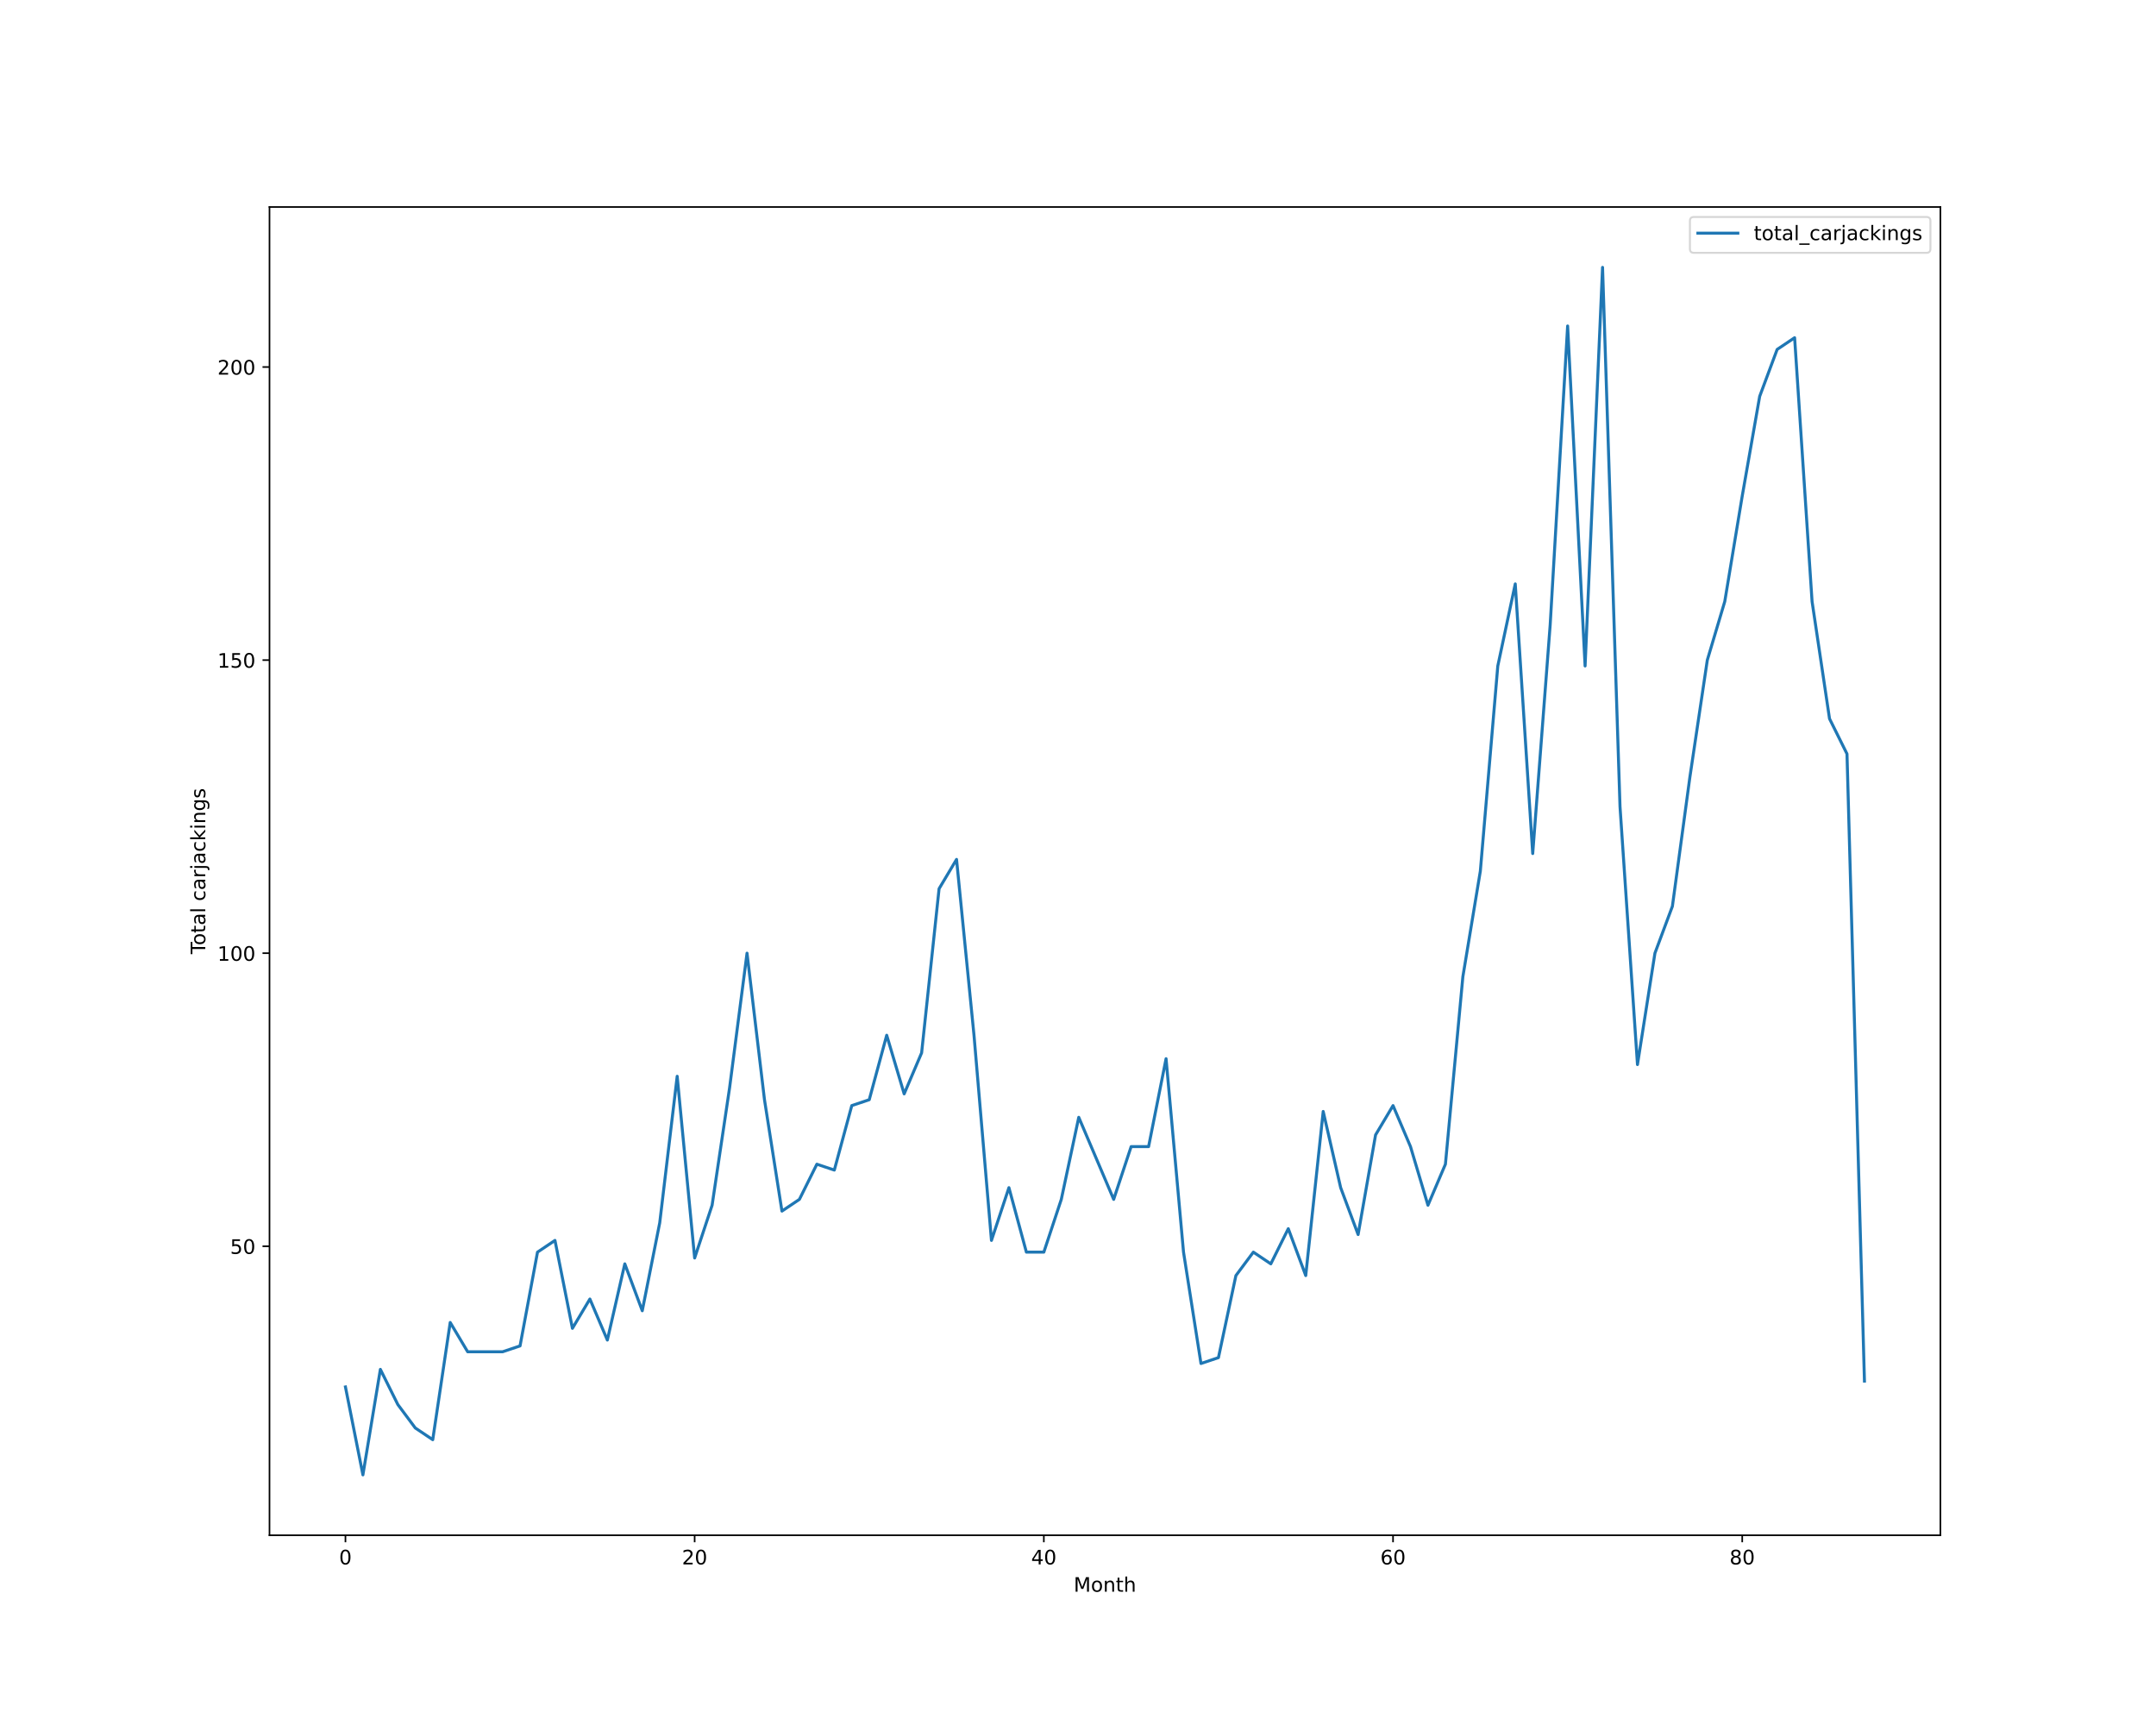
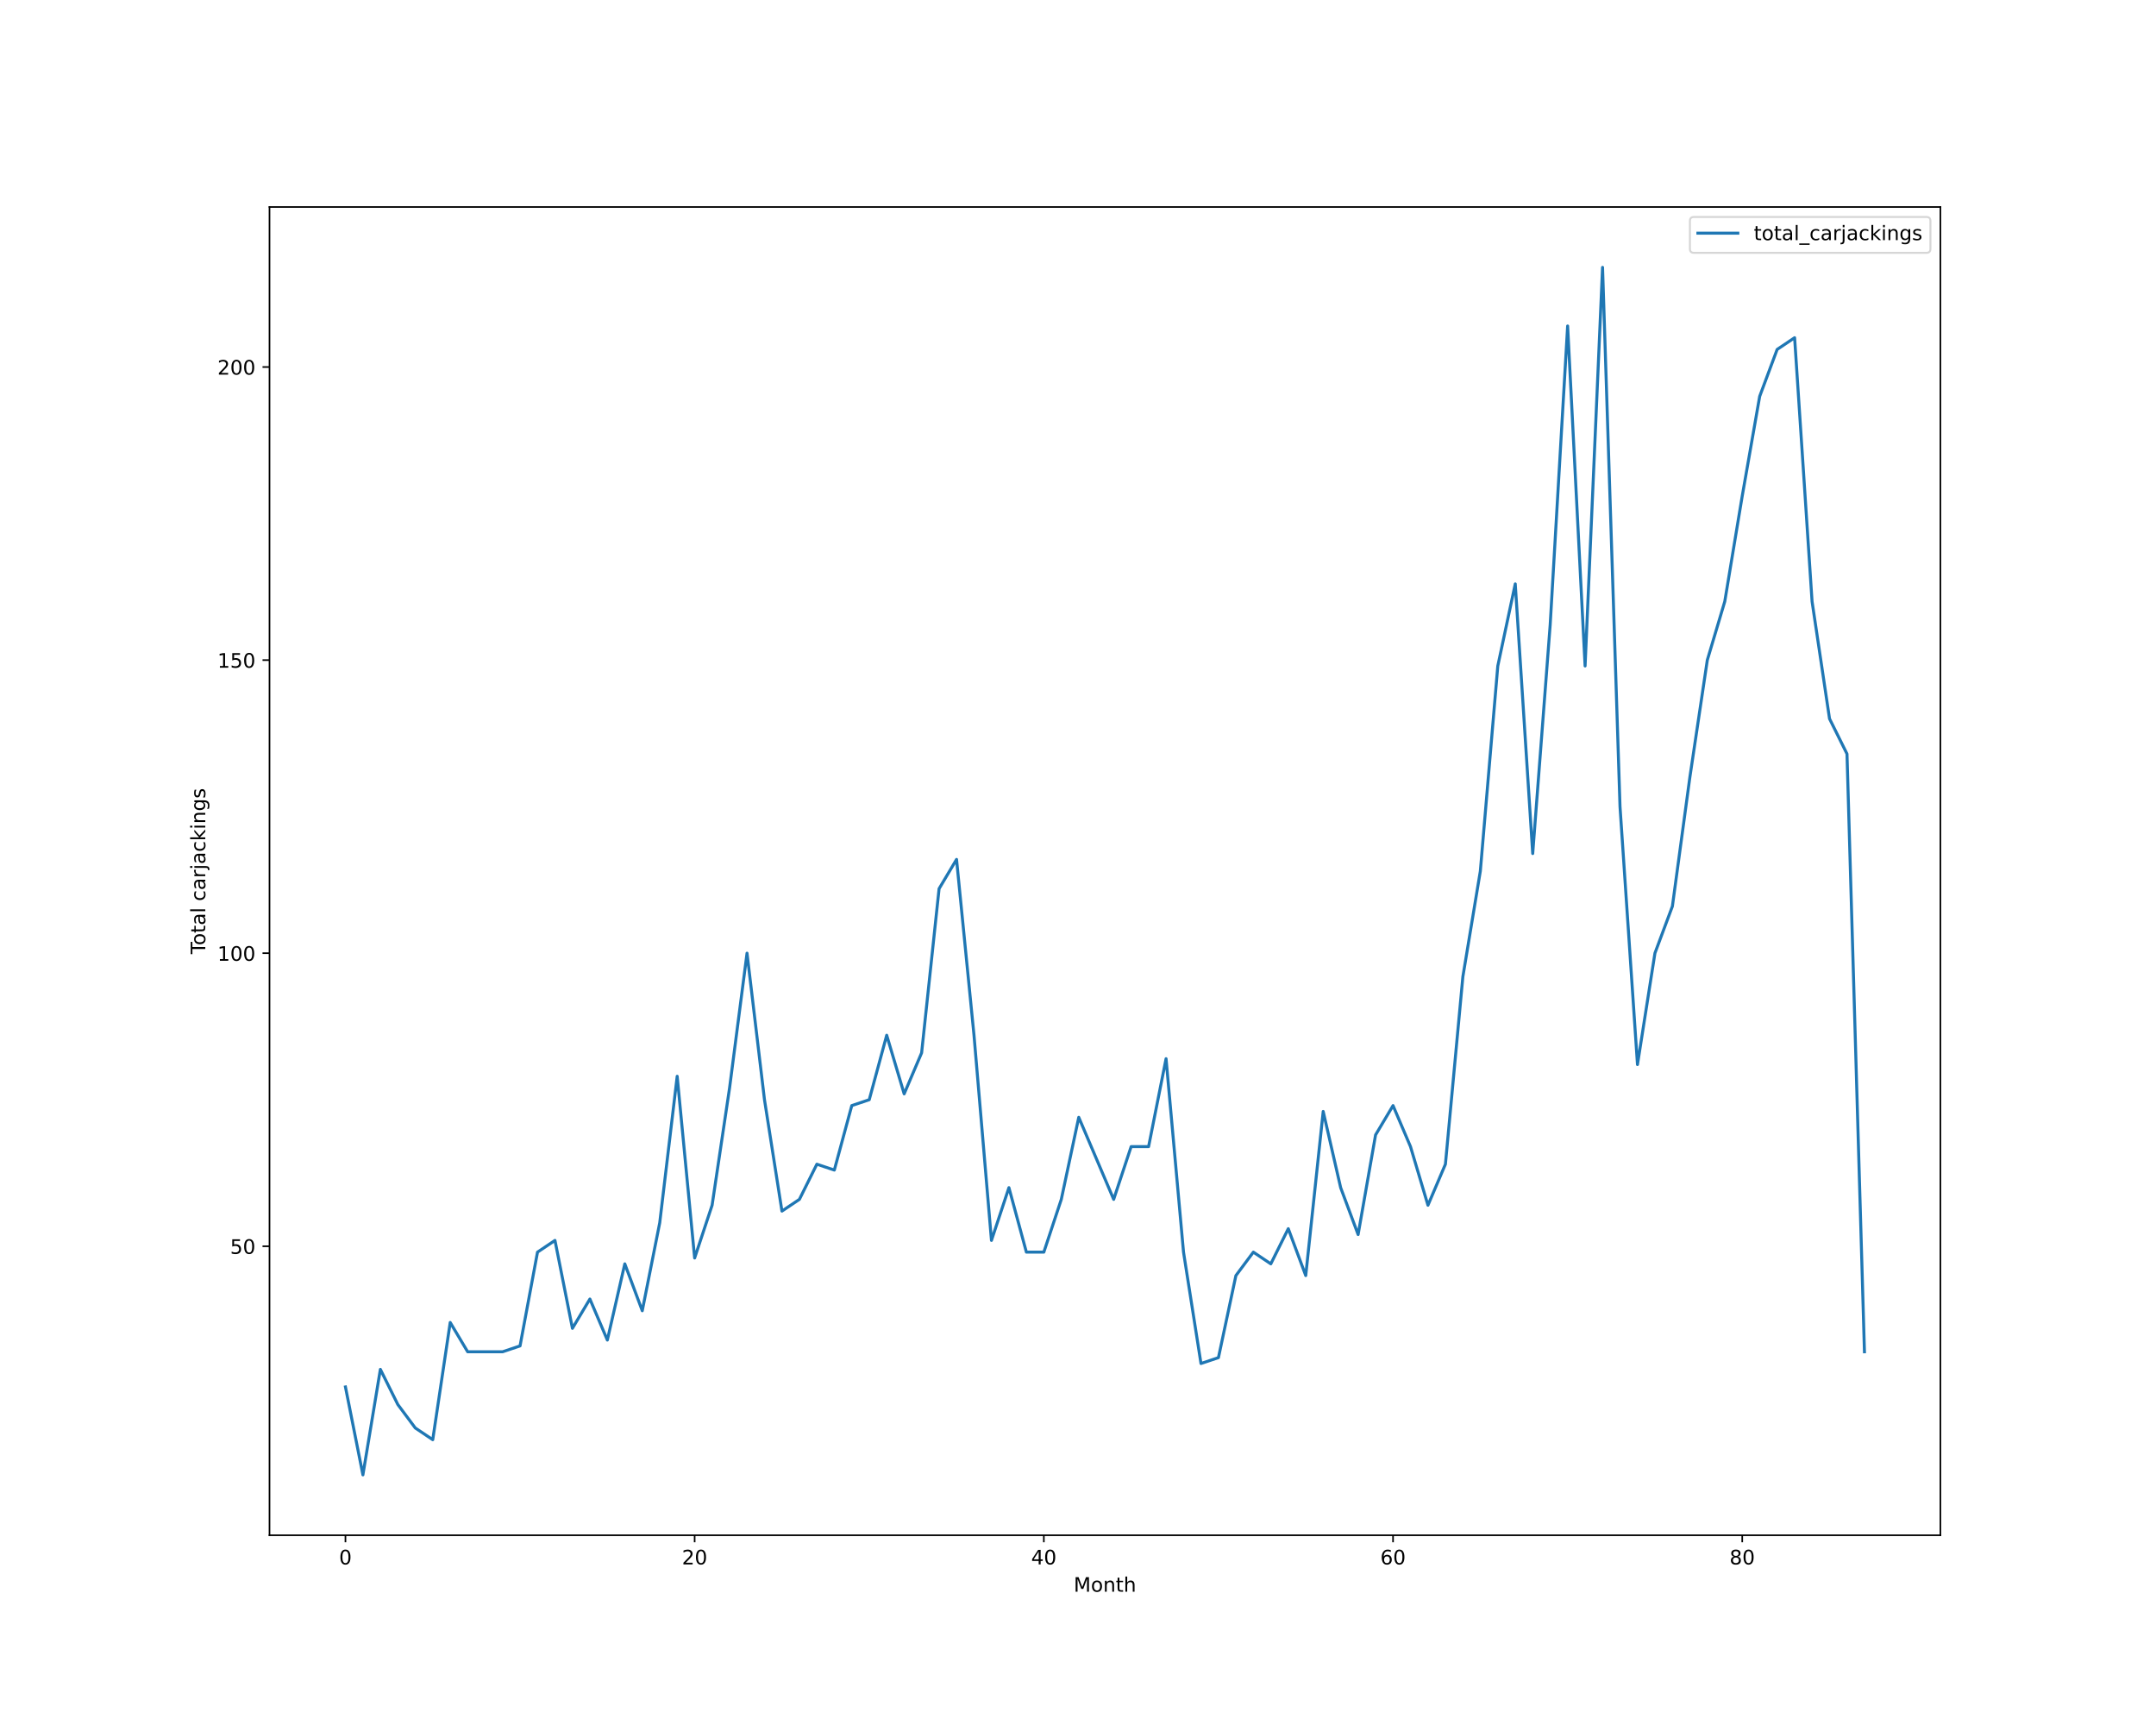
<svg xmlns="http://www.w3.org/2000/svg" xmlns:xlink="http://www.w3.org/1999/xlink" height="864pt" version="1.1" viewBox="0 0 1080 864" width="1080pt">
  <defs>
    <style type="text/css">*{stroke-linecap:butt;stroke-linejoin:round;}</style>
  </defs>
  <g id="figure_1">
    <g id="patch_1">
      <path d="M 0 864  L 1080 864  L 1080 0  L 0 0  z " style="fill:#ffffff;" />
    </g>
    <g id="axes_1">
      <g id="patch_2">
        <path d="M 135 768.96  L 972 768.96  L 972 103.68  L 135 103.68  z " style="fill:#ffffff;" />
      </g>
      <g id="matplotlib.axis_1">
        <g id="xtick_1">
          <g id="line2d_1">
            <defs>
-               <path d="M 0 0  L 0 3.5  " id="me2bb9aaee1" style="stroke:#000000;stroke-width:0.8;" />
-             </defs>
-             <g>
-               <use style="stroke:#000000;stroke-width:0.8;" x="173.045" xlink:href="#me2bb9aaee1" y="768.96" />
+               <path d="M 0 0  L 0 3.5  " id="m5601ed22a5" style="stroke:#000000;stroke-width:0.8;" />
+             </defs>
+             <g>
+               <use style="stroke:#000000;stroke-width:0.8;" x="173.045" xlink:href="#m5601ed22a5" y="768.96" />
            </g>
          </g>
          <g id="text_1">
            <g transform="translate(169.8642 783.5584)scale(0.1 -0.1)">
              <defs>
                <path d="M 2034 4250  Q 1547 4250 1301 3770  Q 1056 3291 1056 2328  Q 1056 1369 1301 889  Q 1547 409 2034 409  Q 2525 409 2770 889  Q 3016 1369 3016 2328  Q 3016 3291 2770 3770  Q 2525 4250 2034 4250  z M 2034 4750  Q 2819 4750 3233 4129  Q 3647 3509 3647 2328  Q 3647 1150 3233 529  Q 2819 -91 2034 -91  Q 1250 -91 836 529  Q 422 1150 422 2328  Q 422 3509 836 4129  Q 1250 4750 2034 4750  z " id="DejaVuSans-30" transform="scale(0.015625)" />
              </defs>
              <use xlink:href="#DejaVuSans-30" />
            </g>
          </g>
        </g>
        <g id="xtick_2">
          <g id="line2d_2">
            <g>
-               <use style="stroke:#000000;stroke-width:0.8;" x="347.967" xlink:href="#me2bb9aaee1" y="768.96" />
+               <use style="stroke:#000000;stroke-width:0.8;" x="347.967" xlink:href="#m5601ed22a5" y="768.96" />
            </g>
          </g>
          <g id="text_2">
            <g transform="translate(341.6046 783.5584)scale(0.1 -0.1)">
              <defs>
                <path d="M 1228 531  L 3431 531  L 3431 0  L 469 0  L 469 531  Q 828 903 1448 1529  Q 2069 2156 2228 2338  Q 2531 2678 2651 2914  Q 2772 3150 2772 3378  Q 2772 3750 2511 3984  Q 2250 4219 1831 4219  Q 1534 4219 1204 4116  Q 875 4013 500 3803  L 500 4441  Q 881 4594 1212 4672  Q 1544 4750 1819 4750  Q 2544 4750 2975 4387  Q 3406 4025 3406 3419  Q 3406 3131 3298 2873  Q 3191 2616 2906 2266  Q 2828 2175 2409 1742  Q 1991 1309 1228 531  z " id="DejaVuSans-32" transform="scale(0.015625)" />
              </defs>
              <use xlink:href="#DejaVuSans-32" />
              <use x="63.623" xlink:href="#DejaVuSans-30" />
            </g>
          </g>
        </g>
        <g id="xtick_3">
          <g id="line2d_3">
            <g>
-               <use style="stroke:#000000;stroke-width:0.8;" x="522.889" xlink:href="#me2bb9aaee1" y="768.96" />
+               <use style="stroke:#000000;stroke-width:0.8;" x="522.889" xlink:href="#m5601ed22a5" y="768.96" />
            </g>
          </g>
          <g id="text_3">
            <g transform="translate(516.5262 783.5584)scale(0.1 -0.1)">
              <defs>
                <path d="M 2419 4116  L 825 1625  L 2419 1625  L 2419 4116  z M 2253 4666  L 3047 4666  L 3047 1625  L 3713 1625  L 3713 1100  L 3047 1100  L 3047 0  L 2419 0  L 2419 1100  L 313 1100  L 313 1709  L 2253 4666  z " id="DejaVuSans-34" transform="scale(0.015625)" />
              </defs>
              <use xlink:href="#DejaVuSans-34" />
              <use x="63.623" xlink:href="#DejaVuSans-30" />
            </g>
          </g>
        </g>
        <g id="xtick_4">
          <g id="line2d_4">
            <g>
-               <use style="stroke:#000000;stroke-width:0.8;" x="697.81" xlink:href="#me2bb9aaee1" y="768.96" />
+               <use style="stroke:#000000;stroke-width:0.8;" x="697.81" xlink:href="#m5601ed22a5" y="768.96" />
            </g>
          </g>
          <g id="text_4">
            <g transform="translate(691.4478 783.5584)scale(0.1 -0.1)">
              <defs>
                <path d="M 2113 2584  Q 1688 2584 1439 2293  Q 1191 2003 1191 1497  Q 1191 994 1439 701  Q 1688 409 2113 409  Q 2538 409 2786 701  Q 3034 994 3034 1497  Q 3034 2003 2786 2293  Q 2538 2584 2113 2584  z M 3366 4563  L 3366 3988  Q 3128 4100 2886 4159  Q 2644 4219 2406 4219  Q 1781 4219 1451 3797  Q 1122 3375 1075 2522  Q 1259 2794 1537 2939  Q 1816 3084 2150 3084  Q 2853 3084 3261 2657  Q 3669 2231 3669 1497  Q 3669 778 3244 343  Q 2819 -91 2113 -91  Q 1303 -91 875 529  Q 447 1150 447 2328  Q 447 3434 972 4092  Q 1497 4750 2381 4750  Q 2619 4750 2861 4703  Q 3103 4656 3366 4563  z " id="DejaVuSans-36" transform="scale(0.015625)" />
              </defs>
              <use xlink:href="#DejaVuSans-36" />
              <use x="63.623" xlink:href="#DejaVuSans-30" />
            </g>
          </g>
        </g>
        <g id="xtick_5">
          <g id="line2d_5">
            <g>
-               <use style="stroke:#000000;stroke-width:0.8;" x="872.732" xlink:href="#me2bb9aaee1" y="768.96" />
+               <use style="stroke:#000000;stroke-width:0.8;" x="872.732" xlink:href="#m5601ed22a5" y="768.96" />
            </g>
          </g>
          <g id="text_5">
            <g transform="translate(866.3695 783.5584)scale(0.1 -0.1)">
              <defs>
                <path d="M 2034 2216  Q 1584 2216 1326 1975  Q 1069 1734 1069 1313  Q 1069 891 1326 650  Q 1584 409 2034 409  Q 2484 409 2743 651  Q 3003 894 3003 1313  Q 3003 1734 2745 1975  Q 2488 2216 2034 2216  z M 1403 2484  Q 997 2584 770 2862  Q 544 3141 544 3541  Q 544 4100 942 4425  Q 1341 4750 2034 4750  Q 2731 4750 3128 4425  Q 3525 4100 3525 3541  Q 3525 3141 3298 2862  Q 3072 2584 2669 2484  Q 3125 2378 3379 2068  Q 3634 1759 3634 1313  Q 3634 634 3220 271  Q 2806 -91 2034 -91  Q 1263 -91 848 271  Q 434 634 434 1313  Q 434 1759 690 2068  Q 947 2378 1403 2484  z M 1172 3481  Q 1172 3119 1398 2916  Q 1625 2713 2034 2713  Q 2441 2713 2670 2916  Q 2900 3119 2900 3481  Q 2900 3844 2670 4047  Q 2441 4250 2034 4250  Q 1625 4250 1398 4047  Q 1172 3844 1172 3481  z " id="DejaVuSans-38" transform="scale(0.015625)" />
              </defs>
              <use xlink:href="#DejaVuSans-38" />
              <use x="63.623" xlink:href="#DejaVuSans-30" />
            </g>
          </g>
        </g>
        <g id="text_6">
          <g transform="translate(537.8289 797.2366)scale(0.1 -0.1)">
            <defs>
              <path d="M 628 4666  L 1569 4666  L 2759 1491  L 3956 4666  L 4897 4666  L 4897 0  L 4281 0  L 4281 4097  L 3078 897  L 2444 897  L 1241 4097  L 1241 0  L 628 0  L 628 4666  z " id="DejaVuSans-4d" transform="scale(0.015625)" />
              <path d="M 1959 3097  Q 1497 3097 1228 2736  Q 959 2375 959 1747  Q 959 1119 1226 758  Q 1494 397 1959 397  Q 2419 397 2687 759  Q 2956 1122 2956 1747  Q 2956 2369 2687 2733  Q 2419 3097 1959 3097  z M 1959 3584  Q 2709 3584 3137 3096  Q 3566 2609 3566 1747  Q 3566 888 3137 398  Q 2709 -91 1959 -91  Q 1206 -91 779 398  Q 353 888 353 1747  Q 353 2609 779 3096  Q 1206 3584 1959 3584  z " id="DejaVuSans-6f" transform="scale(0.015625)" />
              <path d="M 3513 2113  L 3513 0  L 2938 0  L 2938 2094  Q 2938 2591 2744 2837  Q 2550 3084 2163 3084  Q 1697 3084 1428 2787  Q 1159 2491 1159 1978  L 1159 0  L 581 0  L 581 3500  L 1159 3500  L 1159 2956  Q 1366 3272 1645 3428  Q 1925 3584 2291 3584  Q 2894 3584 3203 3211  Q 3513 2838 3513 2113  z " id="DejaVuSans-6e" transform="scale(0.015625)" />
              <path d="M 1172 4494  L 1172 3500  L 2356 3500  L 2356 3053  L 1172 3053  L 1172 1153  Q 1172 725 1289 603  Q 1406 481 1766 481  L 2356 481  L 2356 0  L 1766 0  Q 1100 0 847 248  Q 594 497 594 1153  L 594 3053  L 172 3053  L 172 3500  L 594 3500  L 594 4494  L 1172 4494  z " id="DejaVuSans-74" transform="scale(0.015625)" />
              <path d="M 3513 2113  L 3513 0  L 2938 0  L 2938 2094  Q 2938 2591 2744 2837  Q 2550 3084 2163 3084  Q 1697 3084 1428 2787  Q 1159 2491 1159 1978  L 1159 0  L 581 0  L 581 4863  L 1159 4863  L 1159 2956  Q 1366 3272 1645 3428  Q 1925 3584 2291 3584  Q 2894 3584 3203 3211  Q 3513 2838 3513 2113  z " id="DejaVuSans-68" transform="scale(0.015625)" />
            </defs>
            <use xlink:href="#DejaVuSans-4d" />
            <use x="86.279" xlink:href="#DejaVuSans-6f" />
            <use x="147.461" xlink:href="#DejaVuSans-6e" />
            <use x="210.84" xlink:href="#DejaVuSans-74" />
            <use x="250.049" xlink:href="#DejaVuSans-68" />
          </g>
        </g>
      </g>
      <g id="matplotlib.axis_2">
        <g id="ytick_1">
          <g id="line2d_6">
            <defs>
-               <path d="M 0 0  L -3.5 0  " id="m27597a5d50" style="stroke:#000000;stroke-width:0.8;" />
-             </defs>
-             <g>
-               <use style="stroke:#000000;stroke-width:0.8;" x="135" xlink:href="#m27597a5d50" y="624.219" />
+               <path d="M 0 0  L -3.5 0  " id="md119a2e106" style="stroke:#000000;stroke-width:0.8;" />
+             </defs>
+             <g>
+               <use style="stroke:#000000;stroke-width:0.8;" x="135" xlink:href="#md119a2e106" y="624.219" />
            </g>
          </g>
          <g id="text_7">
            <g transform="translate(115.275 628.0182)scale(0.1 -0.1)">
              <defs>
                <path d="M 691 4666  L 3169 4666  L 3169 4134  L 1269 4134  L 1269 2991  Q 1406 3038 1543 3061  Q 1681 3084 1819 3084  Q 2600 3084 3056 2656  Q 3513 2228 3513 1497  Q 3513 744 3044 326  Q 2575 -91 1722 -91  Q 1428 -91 1123 -41  Q 819 9 494 109  L 494 744  Q 775 591 1075 516  Q 1375 441 1709 441  Q 2250 441 2565 725  Q 2881 1009 2881 1497  Q 2881 1984 2565 2268  Q 2250 2553 1709 2553  Q 1456 2553 1204 2497  Q 953 2441 691 2322  L 691 4666  z " id="DejaVuSans-35" transform="scale(0.015625)" />
              </defs>
              <use xlink:href="#DejaVuSans-35" />
              <use x="63.623" xlink:href="#DejaVuSans-30" />
            </g>
          </g>
        </g>
        <g id="ytick_2">
          <g id="line2d_7">
            <g>
-               <use style="stroke:#000000;stroke-width:0.8;" x="135" xlink:href="#m27597a5d50" y="477.423" />
+               <use style="stroke:#000000;stroke-width:0.8;" x="135" xlink:href="#md119a2e106" y="477.423" />
            </g>
          </g>
          <g id="text_8">
            <g transform="translate(108.9125 481.2221)scale(0.1 -0.1)">
              <defs>
                <path d="M 794 531  L 1825 531  L 1825 4091  L 703 3866  L 703 4441  L 1819 4666  L 2450 4666  L 2450 531  L 3481 531  L 3481 0  L 794 0  L 794 531  z " id="DejaVuSans-31" transform="scale(0.015625)" />
              </defs>
              <use xlink:href="#DejaVuSans-31" />
              <use x="63.623" xlink:href="#DejaVuSans-30" />
              <use x="127.246" xlink:href="#DejaVuSans-30" />
            </g>
          </g>
        </g>
        <g id="ytick_3">
          <g id="line2d_8">
            <g>
-               <use style="stroke:#000000;stroke-width:0.8;" x="135" xlink:href="#m27597a5d50" y="330.627" />
+               <use style="stroke:#000000;stroke-width:0.8;" x="135" xlink:href="#md119a2e106" y="330.627" />
            </g>
          </g>
          <g id="text_9">
            <g transform="translate(108.9125 334.426)scale(0.1 -0.1)">
              <use xlink:href="#DejaVuSans-31" />
              <use x="63.623" xlink:href="#DejaVuSans-35" />
              <use x="127.246" xlink:href="#DejaVuSans-30" />
            </g>
          </g>
        </g>
        <g id="ytick_4">
          <g id="line2d_9">
            <g>
-               <use style="stroke:#000000;stroke-width:0.8;" x="135" xlink:href="#m27597a5d50" y="183.831" />
+               <use style="stroke:#000000;stroke-width:0.8;" x="135" xlink:href="#md119a2e106" y="183.831" />
            </g>
          </g>
          <g id="text_10">
            <g transform="translate(108.9125 187.6299)scale(0.1 -0.1)">
              <use xlink:href="#DejaVuSans-32" />
              <use x="63.623" xlink:href="#DejaVuSans-30" />
              <use x="127.246" xlink:href="#DejaVuSans-30" />
            </g>
          </g>
        </g>
        <g id="text_11">
          <g transform="translate(102.8328 477.8888)rotate(-90)scale(0.1 -0.1)">
            <defs>
              <path d="M -19 4666  L 3928 4666  L 3928 4134  L 2272 4134  L 2272 0  L 1638 0  L 1638 4134  L -19 4134  L -19 4666  z " id="DejaVuSans-54" transform="scale(0.015625)" />
              <path d="M 2194 1759  Q 1497 1759 1228 1600  Q 959 1441 959 1056  Q 959 750 1161 570  Q 1363 391 1709 391  Q 2188 391 2477 730  Q 2766 1069 2766 1631  L 2766 1759  L 2194 1759  z M 3341 1997  L 3341 0  L 2766 0  L 2766 531  Q 2569 213 2275 61  Q 1981 -91 1556 -91  Q 1019 -91 701 211  Q 384 513 384 1019  Q 384 1609 779 1909  Q 1175 2209 1959 2209  L 2766 2209  L 2766 2266  Q 2766 2663 2505 2880  Q 2244 3097 1772 3097  Q 1472 3097 1187 3025  Q 903 2953 641 2809  L 641 3341  Q 956 3463 1253 3523  Q 1550 3584 1831 3584  Q 2591 3584 2966 3190  Q 3341 2797 3341 1997  z " id="DejaVuSans-61" transform="scale(0.015625)" />
              <path d="M 603 4863  L 1178 4863  L 1178 0  L 603 0  L 603 4863  z " id="DejaVuSans-6c" transform="scale(0.015625)" />
              <path id="DejaVuSans-20" transform="scale(0.015625)" />
              <path d="M 3122 3366  L 3122 2828  Q 2878 2963 2633 3030  Q 2388 3097 2138 3097  Q 1578 3097 1268 2742  Q 959 2388 959 1747  Q 959 1106 1268 751  Q 1578 397 2138 397  Q 2388 397 2633 464  Q 2878 531 3122 666  L 3122 134  Q 2881 22 2623 -34  Q 2366 -91 2075 -91  Q 1284 -91 818 406  Q 353 903 353 1747  Q 353 2603 823 3093  Q 1294 3584 2113 3584  Q 2378 3584 2631 3529  Q 2884 3475 3122 3366  z " id="DejaVuSans-63" transform="scale(0.015625)" />
              <path d="M 2631 2963  Q 2534 3019 2420 3045  Q 2306 3072 2169 3072  Q 1681 3072 1420 2755  Q 1159 2438 1159 1844  L 1159 0  L 581 0  L 581 3500  L 1159 3500  L 1159 2956  Q 1341 3275 1631 3429  Q 1922 3584 2338 3584  Q 2397 3584 2469 3576  Q 2541 3569 2628 3553  L 2631 2963  z " id="DejaVuSans-72" transform="scale(0.015625)" />
              <path d="M 603 3500  L 1178 3500  L 1178 -63  Q 1178 -731 923 -1031  Q 669 -1331 103 -1331  L -116 -1331  L -116 -844  L 38 -844  Q 366 -844 484 -692  Q 603 -541 603 -63  L 603 3500  z M 603 4863  L 1178 4863  L 1178 4134  L 603 4134  L 603 4863  z " id="DejaVuSans-6a" transform="scale(0.015625)" />
              <path d="M 581 4863  L 1159 4863  L 1159 1991  L 2875 3500  L 3609 3500  L 1753 1863  L 3688 0  L 2938 0  L 1159 1709  L 1159 0  L 581 0  L 581 4863  z " id="DejaVuSans-6b" transform="scale(0.015625)" />
              <path d="M 603 3500  L 1178 3500  L 1178 0  L 603 0  L 603 3500  z M 603 4863  L 1178 4863  L 1178 4134  L 603 4134  L 603 4863  z " id="DejaVuSans-69" transform="scale(0.015625)" />
              <path d="M 2906 1791  Q 2906 2416 2648 2759  Q 2391 3103 1925 3103  Q 1463 3103 1205 2759  Q 947 2416 947 1791  Q 947 1169 1205 825  Q 1463 481 1925 481  Q 2391 481 2648 825  Q 2906 1169 2906 1791  z M 3481 434  Q 3481 -459 3084 -895  Q 2688 -1331 1869 -1331  Q 1566 -1331 1297 -1286  Q 1028 -1241 775 -1147  L 775 -588  Q 1028 -725 1275 -790  Q 1522 -856 1778 -856  Q 2344 -856 2625 -561  Q 2906 -266 2906 331  L 2906 616  Q 2728 306 2450 153  Q 2172 0 1784 0  Q 1141 0 747 490  Q 353 981 353 1791  Q 353 2603 747 3093  Q 1141 3584 1784 3584  Q 2172 3584 2450 3431  Q 2728 3278 2906 2969  L 2906 3500  L 3481 3500  L 3481 434  z " id="DejaVuSans-67" transform="scale(0.015625)" />
              <path d="M 2834 3397  L 2834 2853  Q 2591 2978 2328 3040  Q 2066 3103 1784 3103  Q 1356 3103 1142 2972  Q 928 2841 928 2578  Q 928 2378 1081 2264  Q 1234 2150 1697 2047  L 1894 2003  Q 2506 1872 2764 1633  Q 3022 1394 3022 966  Q 3022 478 2636 193  Q 2250 -91 1575 -91  Q 1294 -91 989 -36  Q 684 19 347 128  L 347 722  Q 666 556 975 473  Q 1284 391 1588 391  Q 1994 391 2212 530  Q 2431 669 2431 922  Q 2431 1156 2273 1281  Q 2116 1406 1581 1522  L 1381 1569  Q 847 1681 609 1914  Q 372 2147 372 2553  Q 372 3047 722 3315  Q 1072 3584 1716 3584  Q 2034 3584 2315 3537  Q 2597 3491 2834 3397  z " id="DejaVuSans-73" transform="scale(0.015625)" />
            </defs>
            <use xlink:href="#DejaVuSans-54" />
            <use x="44.084" xlink:href="#DejaVuSans-6f" />
            <use x="105.266" xlink:href="#DejaVuSans-74" />
            <use x="144.475" xlink:href="#DejaVuSans-61" />
            <use x="205.754" xlink:href="#DejaVuSans-6c" />
            <use x="233.537" xlink:href="#DejaVuSans-20" />
            <use x="265.324" xlink:href="#DejaVuSans-63" />
            <use x="320.305" xlink:href="#DejaVuSans-61" />
            <use x="381.584" xlink:href="#DejaVuSans-72" />
            <use x="422.697" xlink:href="#DejaVuSans-6a" />
            <use x="450.48" xlink:href="#DejaVuSans-61" />
            <use x="511.76" xlink:href="#DejaVuSans-63" />
            <use x="566.74" xlink:href="#DejaVuSans-6b" />
            <use x="624.65" xlink:href="#DejaVuSans-69" />
            <use x="652.434" xlink:href="#DejaVuSans-6e" />
            <use x="715.812" xlink:href="#DejaVuSans-67" />
            <use x="779.289" xlink:href="#DejaVuSans-73" />
          </g>
        </g>
      </g>
      <g id="line2d_10">
-         <path clip-path="url(#p8f76f20825)" d="M 173.045 694.681  L 181.792 738.72  L 190.538 685.873  L 199.284 703.489  L 208.03 715.233  L 216.776 721.104  L 225.522 662.386  L 234.268 677.066  L 243.014 677.066  L 251.76 677.066  L 260.506 674.13  L 269.252 627.155  L 277.998 621.283  L 286.745 665.322  L 295.491 650.642  L 304.237 671.194  L 312.983 633.027  L 321.729 656.514  L 330.475 612.475  L 339.221 539.077  L 347.967 630.091  L 356.713 603.668  L 365.459 544.949  L 374.205 477.423  L 382.951 550.821  L 391.697 606.603  L 400.444 600.732  L 409.19 583.116  L 417.936 586.052  L 426.682 553.757  L 435.428 550.821  L 444.174 518.526  L 452.92 547.885  L 461.666 527.334  L 470.412 445.128  L 479.158 430.448  L 487.904 518.526  L 496.65 621.283  L 505.397 594.86  L 514.143 627.155  L 522.889 627.155  L 531.635 600.732  L 540.381 559.629  L 549.127 580.18  L 557.873 600.732  L 566.619 574.308  L 575.365 574.308  L 584.111 530.27  L 592.857 627.155  L 601.603 682.937  L 610.35 680.002  L 619.096 638.899  L 627.842 627.155  L 636.588 633.027  L 645.334 615.411  L 654.08 638.899  L 662.826 556.693  L 671.572 594.86  L 680.318 618.347  L 689.064 568.437  L 697.81 553.757  L 706.556 574.308  L 715.303 603.668  L 724.049 583.116  L 732.795 489.167  L 741.541 436.32  L 750.287 333.563  L 759.033 292.46  L 767.779 427.512  L 776.525 313.011  L 785.271 163.279  L 794.017 333.563  L 802.763 133.92  L 811.509 404.025  L 820.255 533.205  L 829.002 477.423  L 837.748 453.936  L 846.494 389.345  L 855.24 330.627  L 863.986 301.268  L 872.732 248.421  L 881.478 198.51  L 890.224 175.023  L 898.97 169.151  L 907.716 301.268  L 916.462 359.986  L 925.208 377.602  L 933.955 691.745  " style="fill:none;stroke:#1f77b4;stroke-linecap:square;stroke-width:1.5;" />
+         <path clip-path="url(#pe96abc21ab)" d="M 173.045 694.681  L 181.792 738.72  L 190.538 685.873  L 199.284 703.489  L 208.03 715.233  L 216.776 721.104  L 225.522 662.386  L 234.268 677.066  L 243.014 677.066  L 251.76 677.066  L 260.506 674.13  L 269.252 627.155  L 277.998 621.283  L 286.745 665.322  L 295.491 650.642  L 304.237 671.194  L 312.983 633.027  L 321.729 656.514  L 330.475 612.475  L 339.221 539.077  L 347.967 630.091  L 356.713 603.668  L 365.459 544.949  L 374.205 477.423  L 382.951 550.821  L 391.697 606.603  L 400.444 600.732  L 409.19 583.116  L 417.936 586.052  L 426.682 553.757  L 435.428 550.821  L 444.174 518.526  L 452.92 547.885  L 461.666 527.334  L 470.412 445.128  L 479.158 430.448  L 487.904 518.526  L 496.65 621.283  L 505.397 594.86  L 514.143 627.155  L 522.889 627.155  L 531.635 600.732  L 540.381 559.629  L 549.127 580.18  L 557.873 600.732  L 566.619 574.308  L 575.365 574.308  L 584.111 530.27  L 592.857 627.155  L 601.603 682.937  L 610.35 680.002  L 619.096 638.899  L 627.842 627.155  L 636.588 633.027  L 645.334 615.411  L 654.08 638.899  L 662.826 556.693  L 671.572 594.86  L 680.318 618.347  L 689.064 568.437  L 697.81 553.757  L 706.556 574.308  L 715.303 603.668  L 724.049 583.116  L 732.795 489.167  L 741.541 436.32  L 750.287 333.563  L 759.033 292.46  L 767.779 427.512  L 776.525 313.011  L 785.271 163.279  L 794.017 333.563  L 802.763 133.92  L 811.509 404.025  L 820.255 533.205  L 829.002 477.423  L 837.748 453.936  L 846.494 389.345  L 855.24 330.627  L 863.986 301.268  L 872.732 248.421  L 881.478 198.51  L 890.224 175.023  L 898.97 169.151  L 907.716 301.268  L 916.462 359.986  L 925.208 377.602  L 933.955 677.066  " style="fill:none;stroke:#1f77b4;stroke-linecap:square;stroke-width:1.5;" />
      </g>
      <g id="patch_3">
        <path d="M 135 768.96  L 135 103.68  " style="fill:none;stroke:#000000;stroke-linecap:square;stroke-linejoin:miter;stroke-width:0.8;" />
      </g>
      <g id="patch_4">
        <path d="M 972 768.96  L 972 103.68  " style="fill:none;stroke:#000000;stroke-linecap:square;stroke-linejoin:miter;stroke-width:0.8;" />
      </g>
      <g id="patch_5">
        <path d="M 135 768.96  L 972 768.96  " style="fill:none;stroke:#000000;stroke-linecap:square;stroke-linejoin:miter;stroke-width:0.8;" />
      </g>
      <g id="patch_6">
        <path d="M 135 103.68  L 972 103.68  " style="fill:none;stroke:#000000;stroke-linecap:square;stroke-linejoin:miter;stroke-width:0.8;" />
      </g>
      <g id="legend_1">
        <g id="patch_7">
          <path d="M 848.528 126.636  L 965 126.636  Q 967 126.636 967 124.636  L 967 110.68  Q 967 108.68 965 108.68  L 848.528 108.68  Q 846.528 108.68 846.528 110.68  L 846.528 124.636  Q 846.528 126.636 848.528 126.636  z " style="fill:#ffffff;opacity:0.8;stroke:#cccccc;stroke-linejoin:miter;" />
        </g>
        <g id="line2d_11">
          <path d="M 850.528 116.778  L 870.528 116.778  " style="fill:none;stroke:#1f77b4;stroke-linecap:square;stroke-width:1.5;" />
        </g>
        <g id="line2d_12" />
        <g id="text_12">
          <g transform="translate(878.5281 120.2784)scale(0.1 -0.1)">
            <defs>
              <path d="M 3263 -1063  L 3263 -1509  L -63 -1509  L -63 -1063  L 3263 -1063  z " id="DejaVuSans-5f" transform="scale(0.015625)" />
            </defs>
            <use xlink:href="#DejaVuSans-74" />
            <use x="39.209" xlink:href="#DejaVuSans-6f" />
            <use x="100.391" xlink:href="#DejaVuSans-74" />
            <use x="139.6" xlink:href="#DejaVuSans-61" />
            <use x="200.879" xlink:href="#DejaVuSans-6c" />
            <use x="228.662" xlink:href="#DejaVuSans-5f" />
            <use x="278.662" xlink:href="#DejaVuSans-63" />
            <use x="333.643" xlink:href="#DejaVuSans-61" />
            <use x="394.922" xlink:href="#DejaVuSans-72" />
            <use x="436.035" xlink:href="#DejaVuSans-6a" />
            <use x="463.818" xlink:href="#DejaVuSans-61" />
            <use x="525.098" xlink:href="#DejaVuSans-63" />
            <use x="580.078" xlink:href="#DejaVuSans-6b" />
            <use x="637.988" xlink:href="#DejaVuSans-69" />
            <use x="665.771" xlink:href="#DejaVuSans-6e" />
            <use x="729.15" xlink:href="#DejaVuSans-67" />
            <use x="792.627" xlink:href="#DejaVuSans-73" />
          </g>
        </g>
      </g>
    </g>
  </g>
  <defs>
-     <clipPath id="p8f76f20825">
+     <clipPath id="pe96abc21ab">
      <rect height="665.28" width="837" x="135" y="103.68" />
    </clipPath>
  </defs>
</svg>
